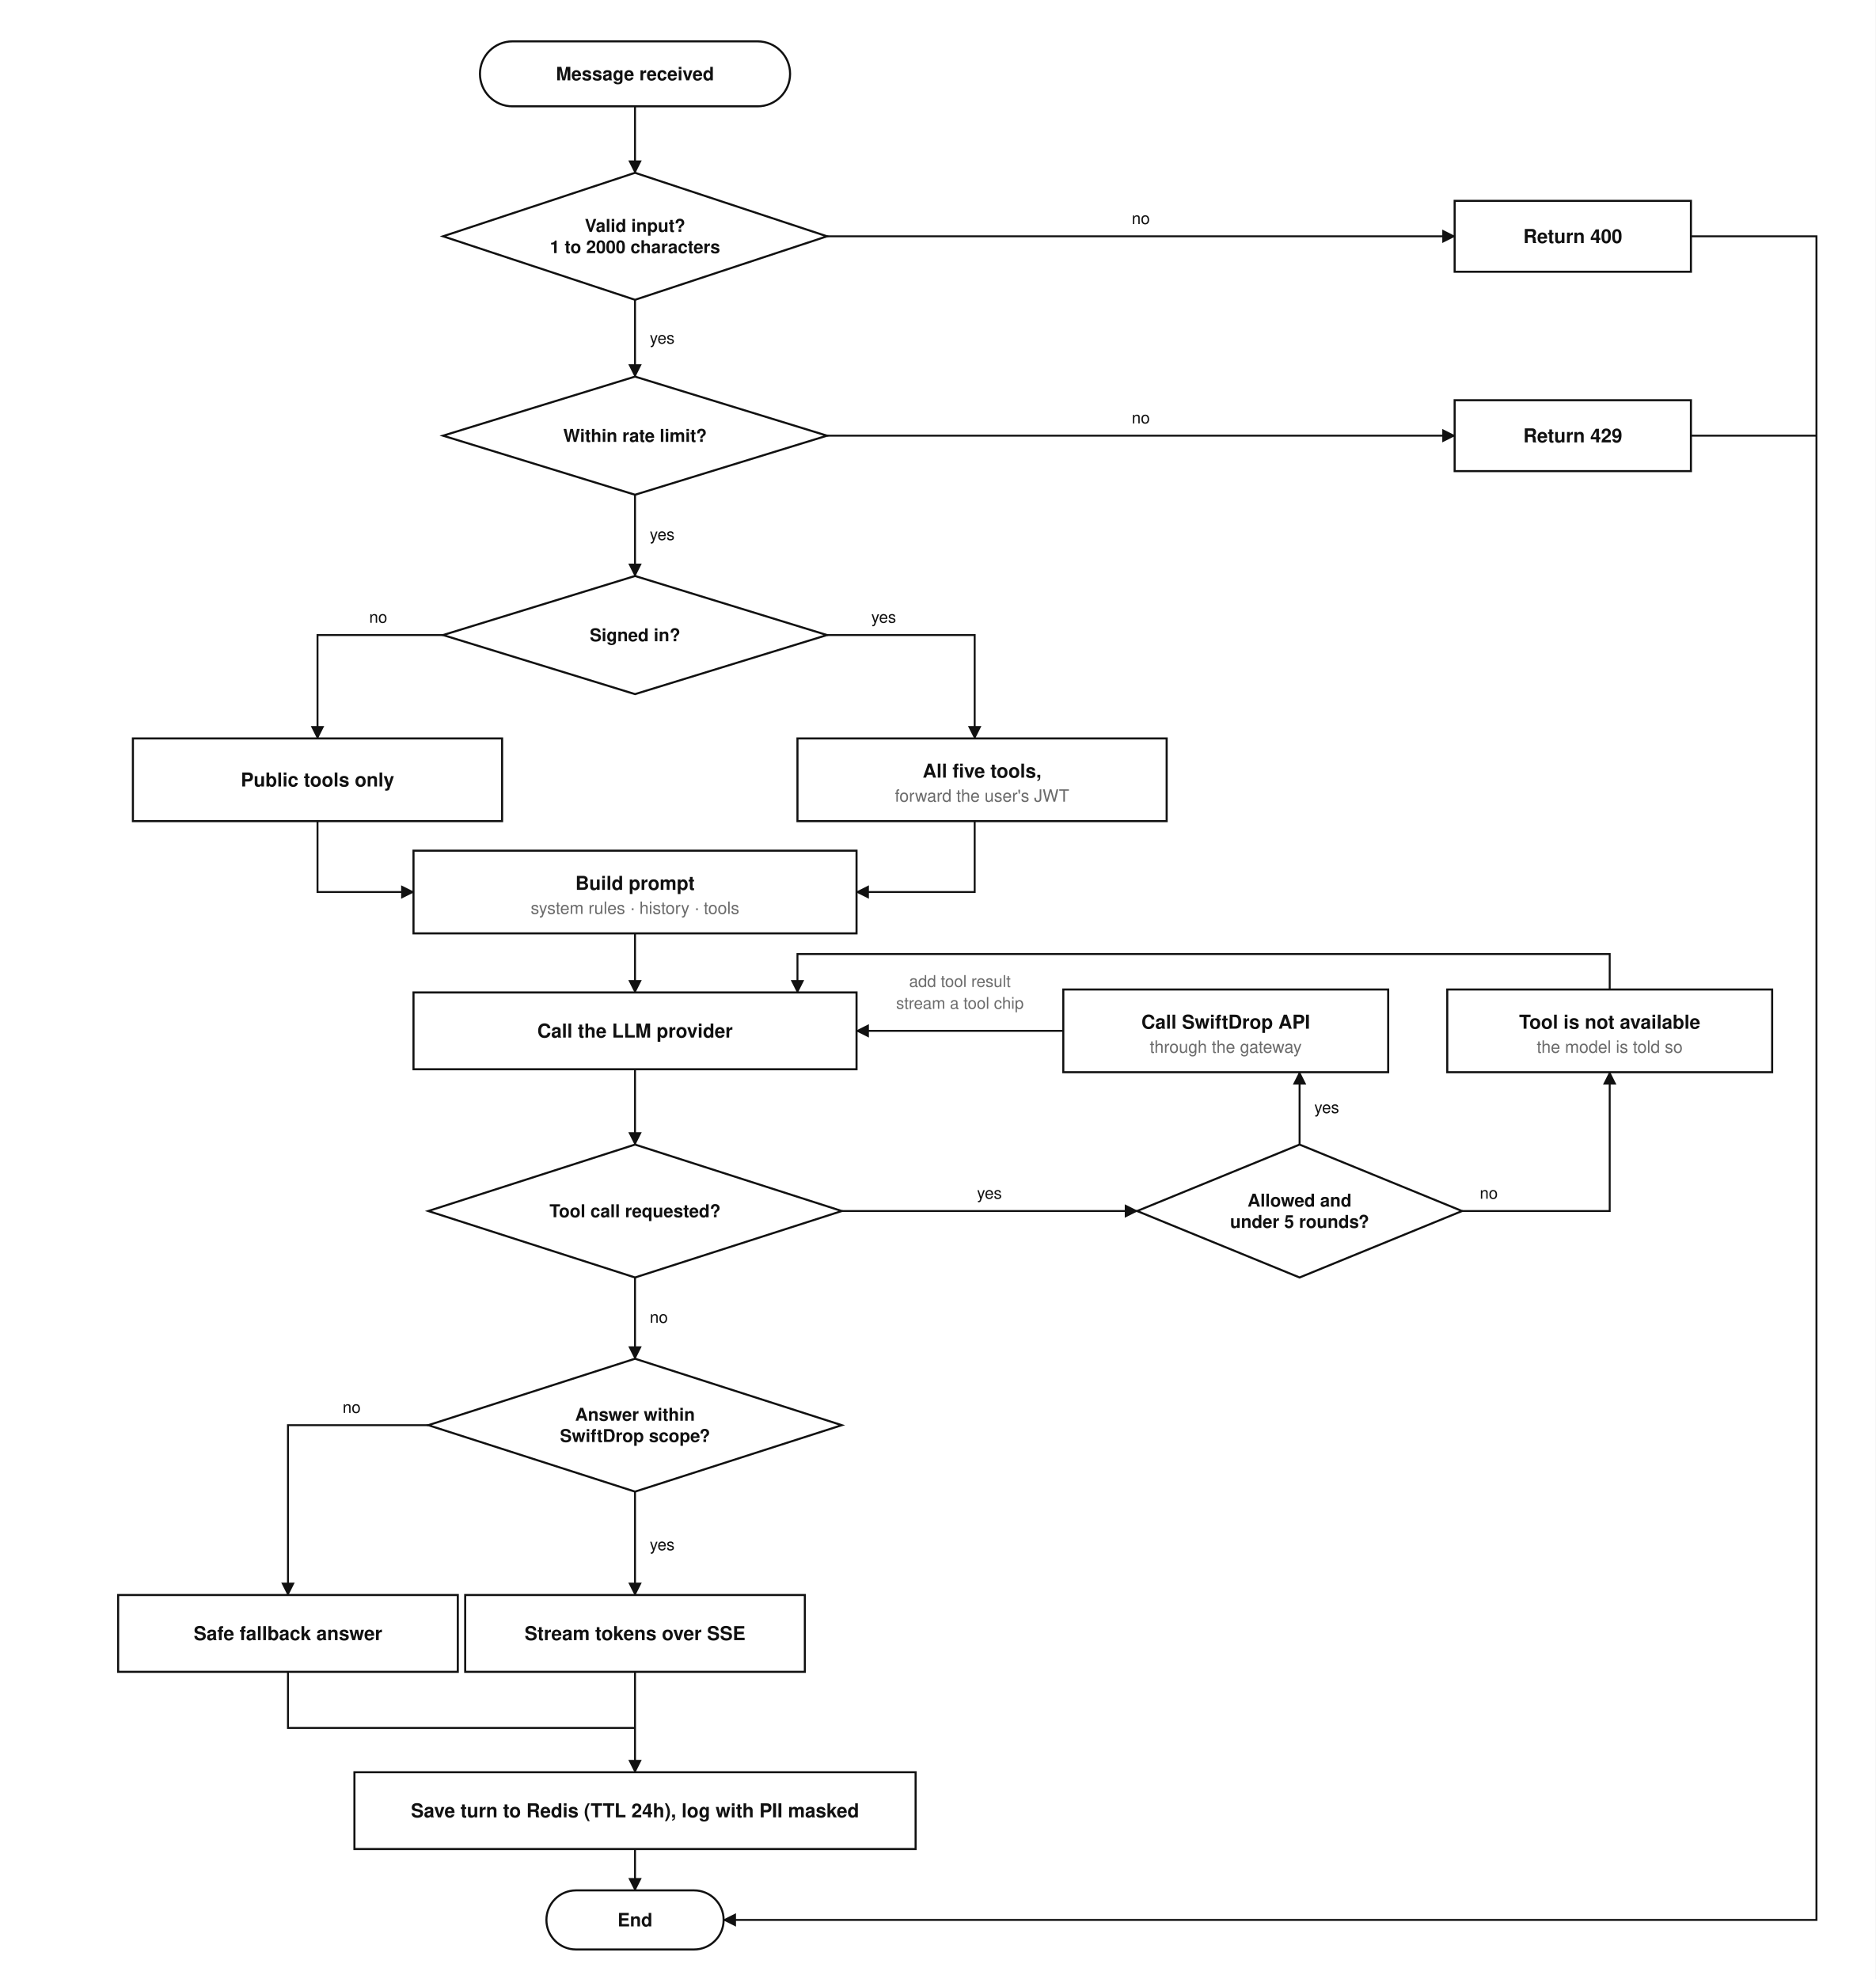
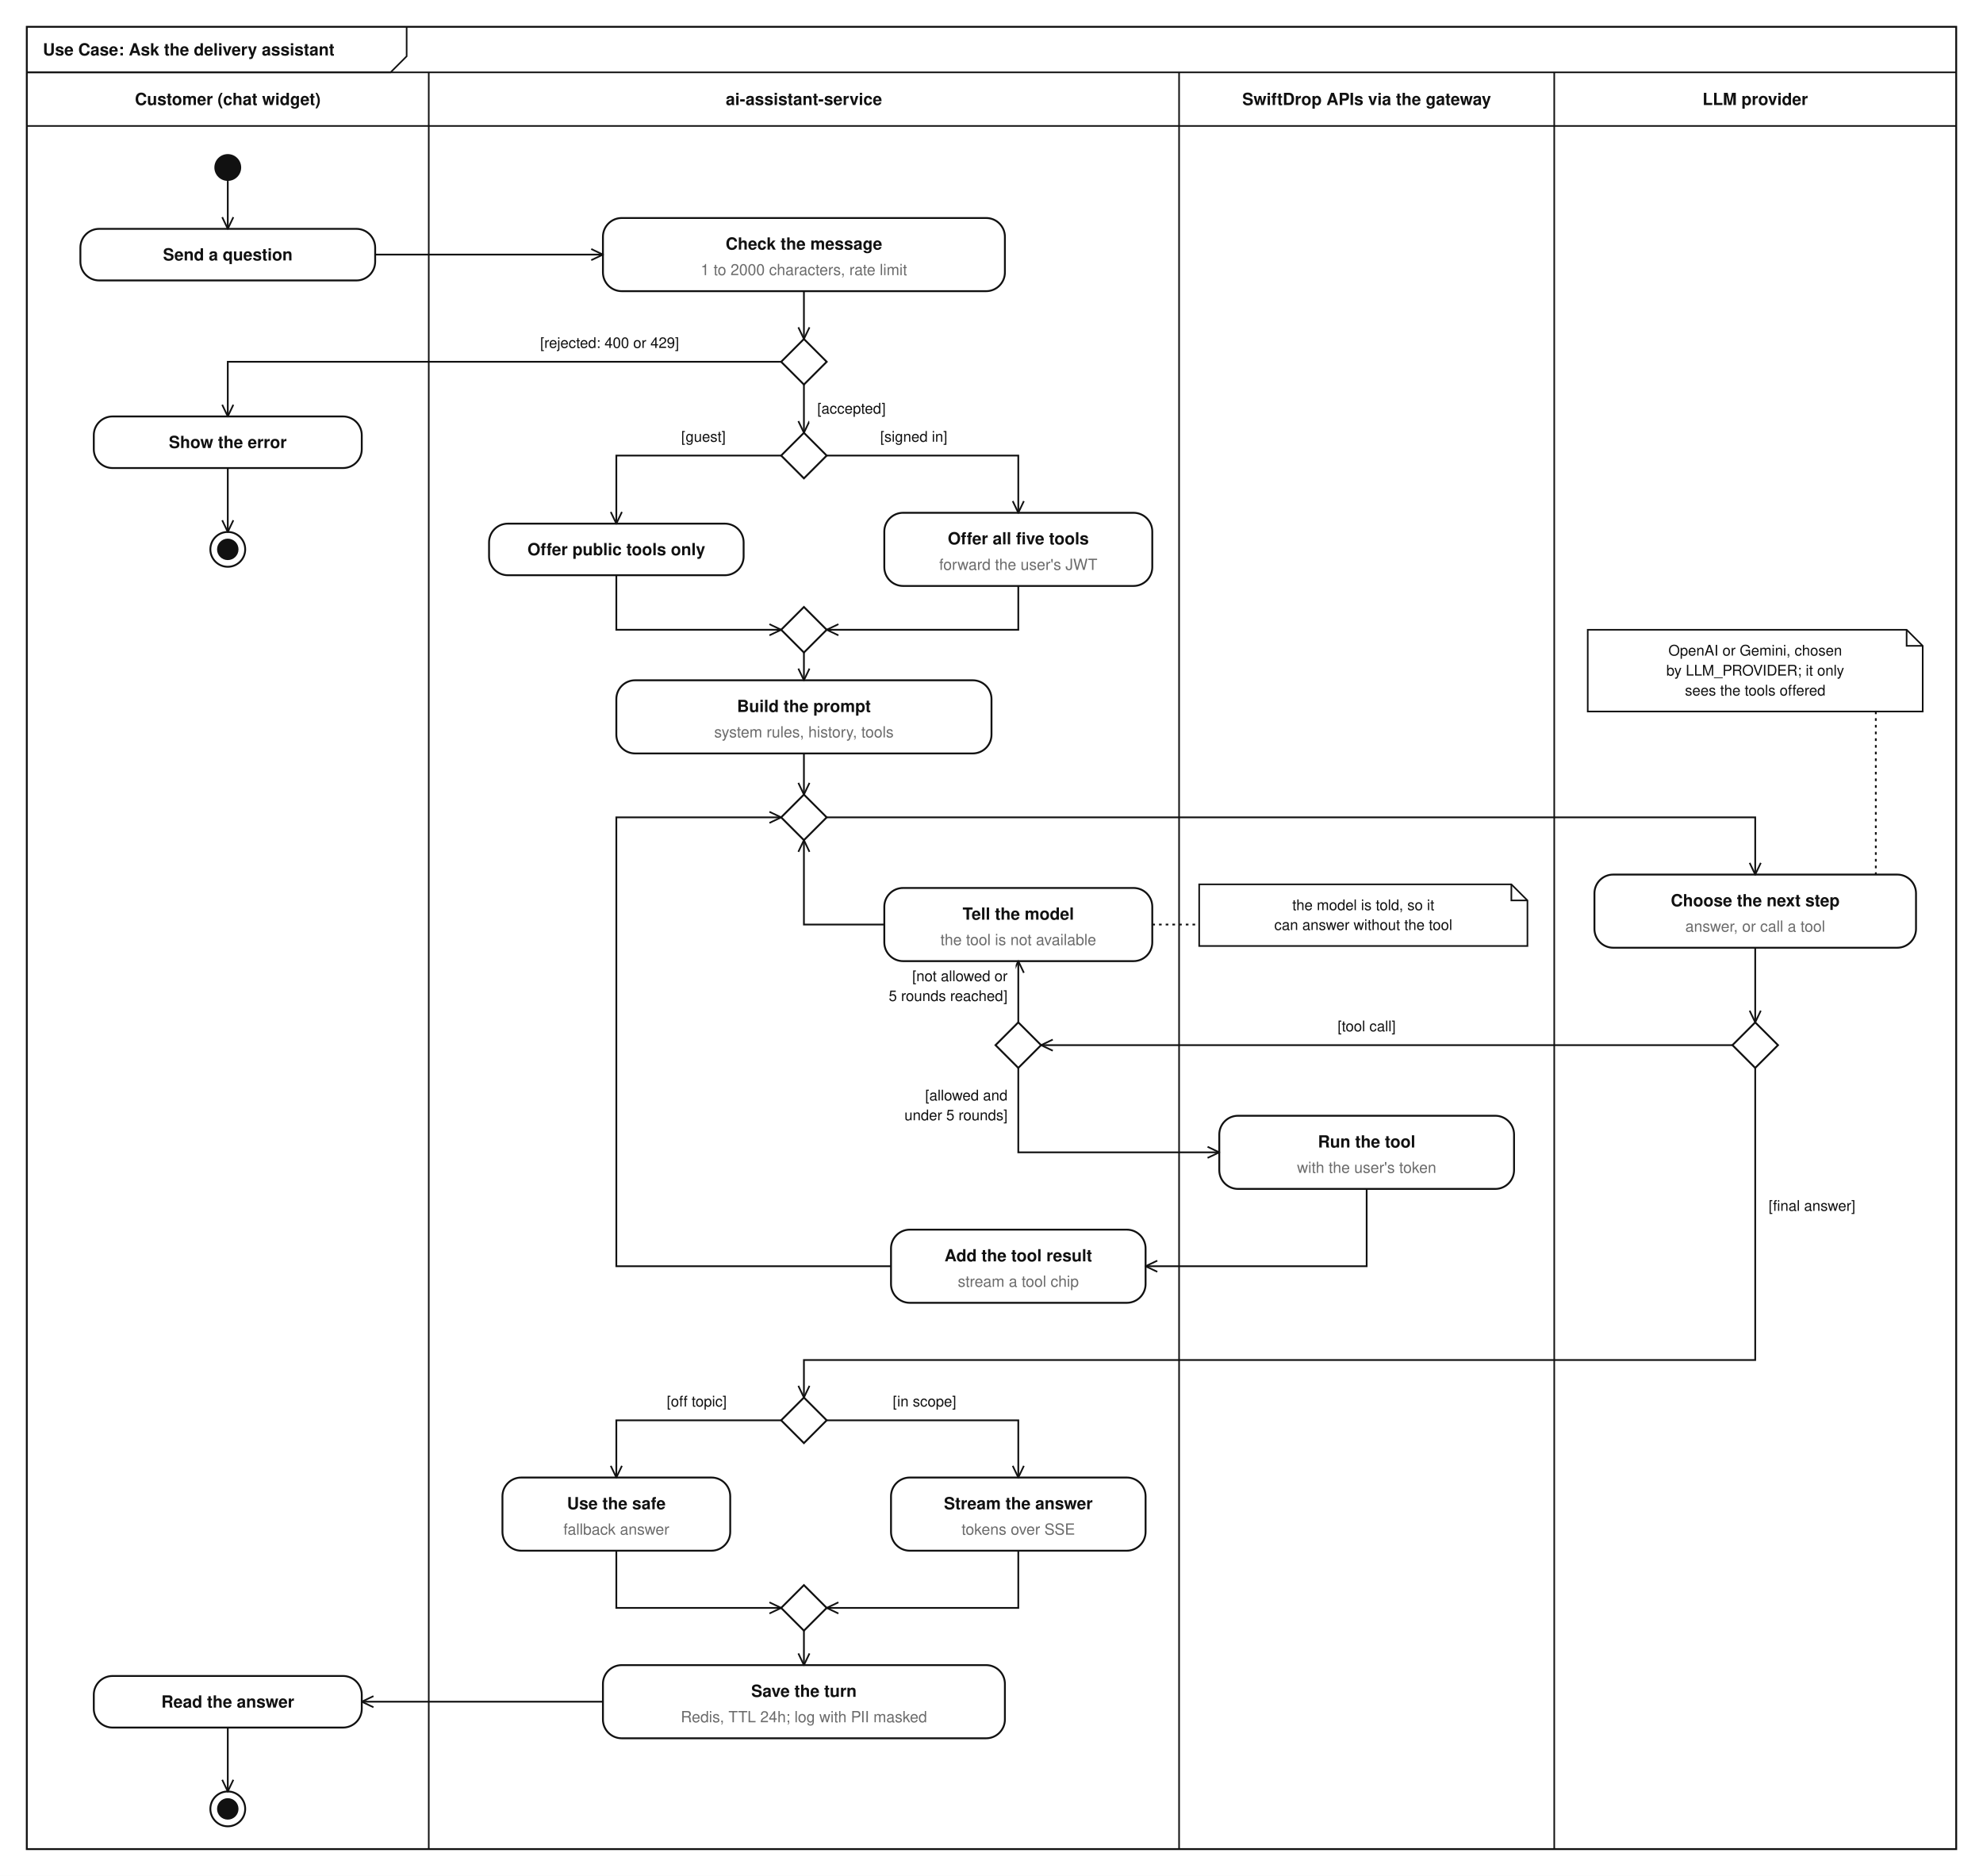
- <svg xmlns="http://www.w3.org/2000/svg" viewBox="0 0 1270 1340" width="1270" height="1340" role="img" aria-label="Activity: how the assistant answers one message">
+ <svg xmlns="http://www.w3.org/2000/svg" viewBox="0 0 1480 1400" width="1480" height="1400" role="img" aria-label="Activity: how the assistant answers one message">
  <defs>
    <marker id="a" viewBox="0 0 10 10" refX="9.2" refY="5" markerWidth="7" markerHeight="7" orient="auto-start-reverse">
      <path d="M0 0 L10 5 L0 10 z" fill="#111111" />
    </marker>
    <marker id="o" viewBox="0 0 10 10" refX="9.2" refY="5" markerWidth="8" markerHeight="8" orient="auto-start-reverse">
      <path d="M0.5 0.5 L9.5 5 L0.5 9.5 z" fill="#ffffff" stroke="#111111" stroke-width="1.2" />
    </marker>
    <marker id="v" viewBox="0 0 10 10" refX="9.4" refY="5" markerWidth="8" markerHeight="8" orient="auto-start-reverse">
      <path d="M1 1 L9.4 5 L1 9" fill="none" stroke="#111111" stroke-width="1.2" />
    </marker>
    <marker id="one" viewBox="0 0 16 16" refX="16" refY="8" markerWidth="16" markerHeight="16" markerUnits="userSpaceOnUse" orient="auto-start-reverse">
      <path d="M8 2 V14 M12 2 V14" fill="none" stroke="#111111" stroke-width="1.3" />
    </marker>
    <marker id="many" viewBox="0 0 16 16" refX="16" refY="8" markerWidth="16" markerHeight="16" markerUnits="userSpaceOnUse" orient="auto-start-reverse">
      <path d="M8 8 L16 1 M8 8 L16 8 M8 8 L16 15" fill="none" stroke="#111111" stroke-width="1.3" />
      <circle cx="4" cy="8" r="3" fill="#ffffff" stroke="#111111" stroke-width="1.3" />
    </marker>
+     <marker id="zeroone" viewBox="0 0 16 16" refX="16" refY="8" markerWidth="16" markerHeight="16" markerUnits="userSpaceOnUse" orient="auto-start-reverse">
+       <path d="M12 2 V14" fill="none" stroke="#111111" stroke-width="1.3" />
+       <circle cx="5" cy="8" r="3" fill="#ffffff" stroke="#111111" stroke-width="1.3" />
+     </marker>
+     <marker id="od" viewBox="0 0 22 12" refX="21.5" refY="6" markerWidth="22" markerHeight="12" markerUnits="userSpaceOnUse" orient="auto-start-reverse">
+       <path d="M0.5 6 L11 0.7 L21.5 6 L11 11.3 z" fill="#ffffff" stroke="#111111" stroke-width="1.2" />
+     </marker>
+     <marker id="fd" viewBox="0 0 22 12" refX="21.5" refY="6" markerWidth="22" markerHeight="12" markerUnits="userSpaceOnUse" orient="auto-start-reverse">
+       <path d="M0.5 6 L11 0.7 L21.5 6 L11 11.3 z" fill="#111111" stroke="#111111" stroke-width="1.2" />
+     </marker>
  </defs>
-   <rect width="1270" height="1340" fill="#ffffff" />
-   <rect x="325.0" y="28.0" width="210" height="44" rx="22.0" fill="#ffffff" stroke="#111111" stroke-width="1.4" />
-   <text x="430.0" y="50.0" font-size="12.5" font-weight="600" fill="#111111" text-anchor="middle" dominant-baseline="middle" font-family="Segoe UI, Helvetica Neue, Helvetica, Arial, sans-serif">Message received</text>
-   <path d="M430.0 72.0 L430.0 117.0" fill="none" stroke="#111111" stroke-width="1.3" marker-end="url(#a)" />
-   <polygon points="430,117.0 560.0,160 430,203.0 300.0,160" fill="#ffffff" stroke="#111111" stroke-width="1.4" />
-   <text x="430.0" y="152.8" font-size="12" font-weight="600" fill="#111111" text-anchor="middle" dominant-baseline="middle" font-family="Segoe UI, Helvetica Neue, Helvetica, Arial, sans-serif">Valid input?</text>
-   <text x="430.0" y="167.2" font-size="12" font-weight="600" fill="#111111" text-anchor="middle" dominant-baseline="middle" font-family="Segoe UI, Helvetica Neue, Helvetica, Arial, sans-serif">1 to 2000 characters</text>
-   <path d="M560.0 160.0 L985.0 160.0" fill="none" stroke="#111111" stroke-width="1.3" marker-end="url(#a)" />
-   <rect x="760.8" y="137.6" width="23.4" height="20.9" fill="#ffffff" />
-   <text x="772.5" y="148.0" font-size="11" font-weight="400" fill="#111111" text-anchor="middle" dominant-baseline="middle" font-family="Segoe UI, Helvetica Neue, Helvetica, Arial, sans-serif">no</text>
-   <rect x="985" y="136" width="160" height="48" fill="#ffffff" stroke="#111111" stroke-width="1.4" />
-   <text x="1065.0" y="160.0" font-size="13" font-weight="700" fill="#111111" text-anchor="middle" dominant-baseline="middle" font-family="Segoe UI, Helvetica Neue, Helvetica, Arial, sans-serif">Return 400</text>
-   <path d="M430.0 203.0 L430.0 255.0" fill="none" stroke="#111111" stroke-width="1.3" marker-end="url(#a)" />
-   <rect x="434.0" y="218.6" width="29.2" height="20.9" fill="#ffffff" />
-   <text x="440.0" y="229.0" font-size="11" font-weight="400" fill="#111111" text-anchor="start" dominant-baseline="middle" font-family="Segoe UI, Helvetica Neue, Helvetica, Arial, sans-serif">yes</text>
-   <polygon points="430,255.0 560.0,295 430,335.0 300.0,295" fill="#ffffff" stroke="#111111" stroke-width="1.4" />
-   <text x="430.0" y="295.0" font-size="12" font-weight="600" fill="#111111" text-anchor="middle" dominant-baseline="middle" font-family="Segoe UI, Helvetica Neue, Helvetica, Arial, sans-serif">Within rate limit?</text>
-   <path d="M560.0 295.0 L985.0 295.0" fill="none" stroke="#111111" stroke-width="1.3" marker-end="url(#a)" />
-   <rect x="760.8" y="272.6" width="23.4" height="20.9" fill="#ffffff" />
-   <text x="772.5" y="283.0" font-size="11" font-weight="400" fill="#111111" text-anchor="middle" dominant-baseline="middle" font-family="Segoe UI, Helvetica Neue, Helvetica, Arial, sans-serif">no</text>
-   <rect x="985" y="271" width="160" height="48" fill="#ffffff" stroke="#111111" stroke-width="1.4" />
-   <text x="1065.0" y="295.0" font-size="13" font-weight="700" fill="#111111" text-anchor="middle" dominant-baseline="middle" font-family="Segoe UI, Helvetica Neue, Helvetica, Arial, sans-serif">Return 429</text>
-   <path d="M430.0 335.0 L430.0 390.0" fill="none" stroke="#111111" stroke-width="1.3" marker-end="url(#a)" />
-   <rect x="434.0" y="351.6" width="29.2" height="20.9" fill="#ffffff" />
-   <text x="440.0" y="362.0" font-size="11" font-weight="400" fill="#111111" text-anchor="start" dominant-baseline="middle" font-family="Segoe UI, Helvetica Neue, Helvetica, Arial, sans-serif">yes</text>
-   <polygon points="430,390.0 560.0,430 430,470.0 300.0,430" fill="#ffffff" stroke="#111111" stroke-width="1.4" />
-   <text x="430.0" y="430.0" font-size="12" font-weight="600" fill="#111111" text-anchor="middle" dominant-baseline="middle" font-family="Segoe UI, Helvetica Neue, Helvetica, Arial, sans-serif">Signed in?</text>
-   <path d="M300.0 430.0 L215.0 430.0 L215.0 500.0" fill="none" stroke="#111111" stroke-width="1.3" marker-end="url(#a)" />
-   <rect x="244.0" y="407.6" width="23.4" height="20.9" fill="#ffffff" />
-   <text x="250.0" y="418.0" font-size="11" font-weight="400" fill="#111111" text-anchor="start" dominant-baseline="middle" font-family="Segoe UI, Helvetica Neue, Helvetica, Arial, sans-serif">no</text>
-   <rect x="90" y="500" width="250" height="56" fill="#ffffff" stroke="#111111" stroke-width="1.4" />
-   <text x="215.0" y="528.0" font-size="13" font-weight="700" fill="#111111" text-anchor="middle" dominant-baseline="middle" font-family="Segoe UI, Helvetica Neue, Helvetica, Arial, sans-serif">Public tools only</text>
-   <path d="M560.0 430.0 L660.0 430.0 L660.0 500.0" fill="none" stroke="#111111" stroke-width="1.3" marker-end="url(#a)" />
-   <rect x="584.0" y="407.6" width="29.2" height="20.9" fill="#ffffff" />
-   <text x="590.0" y="418.0" font-size="11" font-weight="400" fill="#111111" text-anchor="start" dominant-baseline="middle" font-family="Segoe UI, Helvetica Neue, Helvetica, Arial, sans-serif">yes</text>
-   <rect x="540" y="500" width="250" height="56" fill="#ffffff" stroke="#111111" stroke-width="1.4" />
-   <text x="665.0" y="522.0" font-size="13" font-weight="700" fill="#111111" text-anchor="middle" dominant-baseline="middle" font-family="Segoe UI, Helvetica Neue, Helvetica, Arial, sans-serif">All five tools,</text>
-   <text x="665.0" y="539.0" font-size="11.5" font-weight="400" fill="#6b6b6b" text-anchor="middle" dominant-baseline="middle" font-family="Segoe UI, Helvetica Neue, Helvetica, Arial, sans-serif">forward the user's JWT</text>
-   <path d="M215.0 556.0 L215.0 604.0 L280.0 604.0" fill="none" stroke="#111111" stroke-width="1.3" marker-end="url(#a)" />
-   <path d="M660.0 556.0 L660.0 604.0 L580.0 604.0" fill="none" stroke="#111111" stroke-width="1.3" marker-end="url(#a)" />
-   <rect x="280" y="576" width="300" height="56" fill="#ffffff" stroke="#111111" stroke-width="1.4" />
-   <text x="430.0" y="598.0" font-size="13" font-weight="700" fill="#111111" text-anchor="middle" dominant-baseline="middle" font-family="Segoe UI, Helvetica Neue, Helvetica, Arial, sans-serif">Build prompt</text>
-   <text x="430.0" y="615.0" font-size="11.5" font-weight="400" fill="#6b6b6b" text-anchor="middle" dominant-baseline="middle" font-family="Segoe UI, Helvetica Neue, Helvetica, Arial, sans-serif">system rules · history · tools</text>
-   <path d="M430.0 632.0 L430.0 672.0" fill="none" stroke="#111111" stroke-width="1.3" marker-end="url(#a)" />
-   <rect x="280" y="672" width="300" height="52" fill="#ffffff" stroke="#111111" stroke-width="1.4" />
-   <text x="430.0" y="698.0" font-size="13" font-weight="700" fill="#111111" text-anchor="middle" dominant-baseline="middle" font-family="Segoe UI, Helvetica Neue, Helvetica, Arial, sans-serif">Call the LLM provider</text>
-   <path d="M430.0 724.0 L430.0 775.0" fill="none" stroke="#111111" stroke-width="1.3" marker-end="url(#a)" />
-   <polygon points="430,775.0 570.0,820 430,865.0 290.0,820" fill="#ffffff" stroke="#111111" stroke-width="1.4" />
-   <text x="430.0" y="820.0" font-size="12" font-weight="600" fill="#111111" text-anchor="middle" dominant-baseline="middle" font-family="Segoe UI, Helvetica Neue, Helvetica, Arial, sans-serif">Tool call requested?</text>
-   <path d="M570.0 820.0 L770.0 820.0" fill="none" stroke="#111111" stroke-width="1.3" marker-end="url(#a)" />
-   <rect x="655.4" y="797.6" width="29.2" height="20.9" fill="#ffffff" />
-   <text x="670.0" y="808.0" font-size="11" font-weight="400" fill="#111111" text-anchor="middle" dominant-baseline="middle" font-family="Segoe UI, Helvetica Neue, Helvetica, Arial, sans-serif">yes</text>
-   <polygon points="880,775.0 990.0,820 880,865.0 770.0,820" fill="#ffffff" stroke="#111111" stroke-width="1.4" />
-   <text x="880.0" y="812.8" font-size="12" font-weight="600" fill="#111111" text-anchor="middle" dominant-baseline="middle" font-family="Segoe UI, Helvetica Neue, Helvetica, Arial, sans-serif">Allowed and</text>
-   <text x="880.0" y="827.2" font-size="12" font-weight="600" fill="#111111" text-anchor="middle" dominant-baseline="middle" font-family="Segoe UI, Helvetica Neue, Helvetica, Arial, sans-serif">under 5 rounds?</text>
-   <path d="M880.0 775.0 L880.0 726.0" fill="none" stroke="#111111" stroke-width="1.3" marker-end="url(#a)" />
-   <rect x="884.0" y="739.6" width="29.2" height="20.9" fill="#ffffff" />
-   <text x="890.0" y="750.0" font-size="11" font-weight="400" fill="#111111" text-anchor="start" dominant-baseline="middle" font-family="Segoe UI, Helvetica Neue, Helvetica, Arial, sans-serif">yes</text>
-   <rect x="720" y="670" width="220" height="56" fill="#ffffff" stroke="#111111" stroke-width="1.4" />
-   <text x="830.0" y="692.0" font-size="13" font-weight="700" fill="#111111" text-anchor="middle" dominant-baseline="middle" font-family="Segoe UI, Helvetica Neue, Helvetica, Arial, sans-serif">Call SwiftDrop API</text>
-   <text x="830.0" y="709.0" font-size="11.5" font-weight="400" fill="#6b6b6b" text-anchor="middle" dominant-baseline="middle" font-family="Segoe UI, Helvetica Neue, Helvetica, Arial, sans-serif">through the gateway</text>
-   <path d="M720.0 698.0 L580.0 698.0" fill="none" stroke="#111111" stroke-width="1.3" marker-end="url(#a)" />
-   <rect x="592.5" y="654.1" width="115.0" height="35.7" fill="#ffffff" />
-   <text x="650.0" y="664.6" font-size="11" font-weight="400" fill="#6b6b6b" text-anchor="middle" dominant-baseline="middle" font-family="Segoe UI, Helvetica Neue, Helvetica, Arial, sans-serif">add tool result</text>
-   <text x="650.0" y="679.4" font-size="11" font-weight="400" fill="#6b6b6b" text-anchor="middle" dominant-baseline="middle" font-family="Segoe UI, Helvetica Neue, Helvetica, Arial, sans-serif">stream a tool chip</text>
-   <path d="M990.0 820.0 L1090.0 820.0 L1090.0 726.0" fill="none" stroke="#111111" stroke-width="1.3" marker-end="url(#a)" />
-   <rect x="996.0" y="797.6" width="23.4" height="20.9" fill="#ffffff" />
-   <text x="1002.0" y="808.0" font-size="11" font-weight="400" fill="#111111" text-anchor="start" dominant-baseline="middle" font-family="Segoe UI, Helvetica Neue, Helvetica, Arial, sans-serif">no</text>
-   <rect x="980" y="670" width="220" height="56" fill="#ffffff" stroke="#111111" stroke-width="1.4" />
-   <text x="1090.0" y="692.0" font-size="13" font-weight="700" fill="#111111" text-anchor="middle" dominant-baseline="middle" font-family="Segoe UI, Helvetica Neue, Helvetica, Arial, sans-serif">Tool is not available</text>
-   <text x="1090.0" y="709.0" font-size="11.5" font-weight="400" fill="#6b6b6b" text-anchor="middle" dominant-baseline="middle" font-family="Segoe UI, Helvetica Neue, Helvetica, Arial, sans-serif">the model is told so</text>
-   <path d="M1090.0 670.0 L1090.0 646.0 L540.0 646.0 L540.0 672.0" fill="none" stroke="#111111" stroke-width="1.3" marker-end="url(#a)" />
-   <path d="M430.0 865.0 L430.0 920.0" fill="none" stroke="#111111" stroke-width="1.3" marker-end="url(#a)" />
-   <rect x="434.0" y="881.6" width="23.4" height="20.9" fill="#ffffff" />
-   <text x="440.0" y="892.0" font-size="11" font-weight="400" fill="#111111" text-anchor="start" dominant-baseline="middle" font-family="Segoe UI, Helvetica Neue, Helvetica, Arial, sans-serif">no</text>
-   <polygon points="430,920.0 570.0,965 430,1010.0 290.0,965" fill="#ffffff" stroke="#111111" stroke-width="1.4" />
-   <text x="430.0" y="957.8" font-size="12" font-weight="600" fill="#111111" text-anchor="middle" dominant-baseline="middle" font-family="Segoe UI, Helvetica Neue, Helvetica, Arial, sans-serif">Answer within</text>
-   <text x="430.0" y="972.2" font-size="12" font-weight="600" fill="#111111" text-anchor="middle" dominant-baseline="middle" font-family="Segoe UI, Helvetica Neue, Helvetica, Arial, sans-serif">SwiftDrop scope?</text>
-   <path d="M290.0 965.0 L195.0 965.0 L195.0 1080.0" fill="none" stroke="#111111" stroke-width="1.3" marker-end="url(#a)" />
-   <rect x="226.0" y="942.6" width="23.4" height="20.9" fill="#ffffff" />
-   <text x="232.0" y="953.0" font-size="11" font-weight="400" fill="#111111" text-anchor="start" dominant-baseline="middle" font-family="Segoe UI, Helvetica Neue, Helvetica, Arial, sans-serif">no</text>
-   <rect x="80" y="1080" width="230" height="52" fill="#ffffff" stroke="#111111" stroke-width="1.4" />
-   <text x="195.0" y="1106.0" font-size="13" font-weight="700" fill="#111111" text-anchor="middle" dominant-baseline="middle" font-family="Segoe UI, Helvetica Neue, Helvetica, Arial, sans-serif">Safe fallback answer</text>
-   <path d="M430.0 1010.0 L430.0 1080.0" fill="none" stroke="#111111" stroke-width="1.3" marker-end="url(#a)" />
-   <rect x="434.0" y="1035.6" width="29.2" height="20.9" fill="#ffffff" />
-   <text x="440.0" y="1046.0" font-size="11" font-weight="400" fill="#111111" text-anchor="start" dominant-baseline="middle" font-family="Segoe UI, Helvetica Neue, Helvetica, Arial, sans-serif">yes</text>
-   <rect x="315" y="1080" width="230" height="52" fill="#ffffff" stroke="#111111" stroke-width="1.4" />
-   <text x="430.0" y="1106.0" font-size="13" font-weight="700" fill="#111111" text-anchor="middle" dominant-baseline="middle" font-family="Segoe UI, Helvetica Neue, Helvetica, Arial, sans-serif">Stream tokens over SSE</text>
-   <path d="M195.0 1132.0 L195.0 1170.0 L430.0 1170.0" fill="none" stroke="#111111" stroke-width="1.3" />
-   <path d="M430.0 1132.0 L430.0 1200.0" fill="none" stroke="#111111" stroke-width="1.3" marker-end="url(#a)" />
-   <rect x="240" y="1200" width="380" height="52" fill="#ffffff" stroke="#111111" stroke-width="1.4" />
-   <text x="430.0" y="1226.0" font-size="13" font-weight="700" fill="#111111" text-anchor="middle" dominant-baseline="middle" font-family="Segoe UI, Helvetica Neue, Helvetica, Arial, sans-serif">Save turn to Redis (TTL 24h), log with PII masked</text>
-   <path d="M430.0 1252.0 L430.0 1280.0" fill="none" stroke="#111111" stroke-width="1.3" marker-end="url(#a)" />
-   <rect x="370.0" y="1280.0" width="120" height="40" rx="20.0" fill="#ffffff" stroke="#111111" stroke-width="1.4" />
-   <text x="430.0" y="1300.0" font-size="12.5" font-weight="600" fill="#111111" text-anchor="middle" dominant-baseline="middle" font-family="Segoe UI, Helvetica Neue, Helvetica, Arial, sans-serif">End</text>
-   <path d="M1145.0 160.0 L1230.0 160.0 L1230.0 1300.0 L490.0 1300.0" fill="none" stroke="#111111" stroke-width="1.3" marker-end="url(#a)" />
-   <path d="M1145.0 295.0 L1230.0 295.0" fill="none" stroke="#111111" stroke-width="1.3" />
+   <rect width="1480" height="1400" fill="#ffffff" />
+   <rect x="20" y="20" width="1440" height="1360" fill="#ffffff" stroke="#111111" stroke-width="1.4" />
+   <path d="M20 54 H291.5 L303.5 42 V20" fill="none" stroke="#111111" stroke-width="1.2" />
+   <text x="32.0" y="37.0" font-size="12.5" font-weight="700" fill="#111111" text-anchor="start" dominant-baseline="middle" font-family="Segoe UI, Helvetica Neue, Helvetica, Arial, sans-serif">Use Case: Ask the delivery assistant</text>
+   <line x1="20" y1="54" x2="1460" y2="54" stroke="#111111" stroke-width="1.2" />
+   <line x1="20" y1="94" x2="1460" y2="94" stroke="#111111" stroke-width="1.2" />
+   <text x="170.0" y="74.0" font-size="12.5" font-weight="700" fill="#111111" text-anchor="middle" dominant-baseline="middle" font-family="Segoe UI, Helvetica Neue, Helvetica, Arial, sans-serif">Customer (chat widget)</text>
+   <text x="600.0" y="74.0" font-size="12.5" font-weight="700" fill="#111111" text-anchor="middle" dominant-baseline="middle" font-family="Segoe UI, Helvetica Neue, Helvetica, Arial, sans-serif">ai-assistant-service</text>
+   <line x1="320" y1="54" x2="320" y2="1380" stroke="#111111" stroke-width="1.2" />
+   <text x="1020.0" y="74.0" font-size="12.5" font-weight="700" fill="#111111" text-anchor="middle" dominant-baseline="middle" font-family="Segoe UI, Helvetica Neue, Helvetica, Arial, sans-serif">SwiftDrop APIs via the gateway</text>
+   <line x1="880" y1="54" x2="880" y2="1380" stroke="#111111" stroke-width="1.2" />
+   <text x="1310.0" y="74.0" font-size="12.5" font-weight="700" fill="#111111" text-anchor="middle" dominant-baseline="middle" font-family="Segoe UI, Helvetica Neue, Helvetica, Arial, sans-serif">LLM provider</text>
+   <line x1="1160" y1="54" x2="1160" y2="1380" stroke="#111111" stroke-width="1.2" />
+   <circle cx="170.0" cy="125" r="10" fill="#111111" />
+   <rect x="60.0" y="170.8" width="220.0" height="38.5" rx="14" fill="#ffffff" stroke="#111111" stroke-width="1.4" />
+   <text x="170.0" y="190.0" font-size="12.5" font-weight="600" fill="#111111" text-anchor="middle" dominant-baseline="middle" font-family="Segoe UI, Helvetica Neue, Helvetica, Arial, sans-serif">Send a question</text>
+   <path d="M170.0 135.0 L170.0 170.8" fill="none" stroke="#111111" stroke-width="1.3" marker-end="url(#v)" />
+   <rect x="450.0" y="162.7" width="300.0" height="54.6" rx="14" fill="#ffffff" stroke="#111111" stroke-width="1.4" />
+   <text x="600.0" y="181.9" font-size="12.5" font-weight="600" fill="#111111" text-anchor="middle" dominant-baseline="middle" font-family="Segoe UI, Helvetica Neue, Helvetica, Arial, sans-serif">Check the message</text>
+   <text x="600.0" y="201.5" font-size="11.5" font-weight="400" fill="#6b6b6b" text-anchor="middle" dominant-baseline="middle" font-family="Segoe UI, Helvetica Neue, Helvetica, Arial, sans-serif">1 to 2000 characters, rate limit</text>
+   <path d="M280.0 190.0 L450.0 190.0" fill="none" stroke="#111111" stroke-width="1.3" marker-end="url(#v)" />
+   <polygon points="600,253.0 617.0,270 600,287.0 583.0,270" fill="#ffffff" stroke="#111111" stroke-width="1.4" />
+   <path d="M600.0 217.3 L600.0 253.0" fill="none" stroke="#111111" stroke-width="1.3" marker-end="url(#v)" />
+   <rect x="70.0" y="310.8" width="200.0" height="38.5" rx="14" fill="#ffffff" stroke="#111111" stroke-width="1.4" />
+   <text x="170.0" y="330.0" font-size="12.5" font-weight="600" fill="#111111" text-anchor="middle" dominant-baseline="middle" font-family="Segoe UI, Helvetica Neue, Helvetica, Arial, sans-serif">Show the error</text>
+   <path d="M583.0 270.0 L170.0 270.0 L170.0 310.8" fill="none" stroke="#111111" stroke-width="1.3" marker-end="url(#v)" />
+   <rect x="386.1" y="245.6" width="137.8" height="20.9" fill="#ffffff" />
+   <text x="455.0" y="256.0" font-size="11" font-weight="400" fill="#111111" text-anchor="middle" dominant-baseline="middle" font-family="Segoe UI, Helvetica Neue, Helvetica, Arial, sans-serif">[rejected: 400 or 429]</text>
+   <circle cx="170.0" cy="410" r="13" fill="#ffffff" stroke="#111111" stroke-width="1.4" />
+   <circle cx="170.0" cy="410" r="8" fill="#111111" />
+   <path d="M170.0 349.2 L170.0 397.0" fill="none" stroke="#111111" stroke-width="1.3" marker-end="url(#v)" />
+   <polygon points="600,323.0 617.0,340 600,357.0 583.0,340" fill="#ffffff" stroke="#111111" stroke-width="1.4" />
+   <path d="M600.0 287.0 L600.0 323.0" fill="none" stroke="#111111" stroke-width="1.3" marker-end="url(#v)" />
+   <rect x="604.0" y="294.6" width="69.2" height="20.9" fill="#ffffff" />
+   <text x="610.0" y="305.0" font-size="11" font-weight="400" fill="#111111" text-anchor="start" dominant-baseline="middle" font-family="Segoe UI, Helvetica Neue, Helvetica, Arial, sans-serif">[accepted]</text>
+   <rect x="365.0" y="390.8" width="190.0" height="38.5" rx="14" fill="#ffffff" stroke="#111111" stroke-width="1.4" />
+   <text x="460.0" y="410.0" font-size="12.5" font-weight="600" fill="#111111" text-anchor="middle" dominant-baseline="middle" font-family="Segoe UI, Helvetica Neue, Helvetica, Arial, sans-serif">Offer public tools only</text>
+   <path d="M583.0 340.0 L460.0 340.0 L460.0 390.8" fill="none" stroke="#111111" stroke-width="1.3" marker-end="url(#v)" />
+   <rect x="499.0" y="315.6" width="52.0" height="20.9" fill="#ffffff" />
+   <text x="525.0" y="326.0" font-size="11" font-weight="400" fill="#111111" text-anchor="middle" dominant-baseline="middle" font-family="Segoe UI, Helvetica Neue, Helvetica, Arial, sans-serif">[guest]</text>
+   <rect x="660.0" y="382.7" width="200.0" height="54.6" rx="14" fill="#ffffff" stroke="#111111" stroke-width="1.4" />
+   <text x="760.0" y="401.9" font-size="12.5" font-weight="600" fill="#111111" text-anchor="middle" dominant-baseline="middle" font-family="Segoe UI, Helvetica Neue, Helvetica, Arial, sans-serif">Offer all five tools</text>
+   <text x="760.0" y="421.5" font-size="11.5" font-weight="400" fill="#6b6b6b" text-anchor="middle" dominant-baseline="middle" font-family="Segoe UI, Helvetica Neue, Helvetica, Arial, sans-serif">forward the user's JWT</text>
+   <path d="M617.0 340.0 L760.0 340.0 L760.0 382.7" fill="none" stroke="#111111" stroke-width="1.3" marker-end="url(#v)" />
+   <rect x="644.5" y="315.6" width="74.9" height="20.9" fill="#ffffff" />
+   <text x="682.0" y="326.0" font-size="11" font-weight="400" fill="#111111" text-anchor="middle" dominant-baseline="middle" font-family="Segoe UI, Helvetica Neue, Helvetica, Arial, sans-serif">[signed in]</text>
+   <polygon points="600,453.0 617.0,470 600,487.0 583.0,470" fill="#ffffff" stroke="#111111" stroke-width="1.4" />
+   <path d="M460.0 429.2 L460.0 470.0 L583.0 470.0" fill="none" stroke="#111111" stroke-width="1.3" marker-end="url(#v)" />
+   <path d="M760.0 437.3 L760.0 470.0 L617.0 470.0" fill="none" stroke="#111111" stroke-width="1.3" marker-end="url(#v)" />
+   <rect x="460.0" y="507.7" width="280.0" height="54.6" rx="14" fill="#ffffff" stroke="#111111" stroke-width="1.4" />
+   <text x="600.0" y="527.0" font-size="12.5" font-weight="600" fill="#111111" text-anchor="middle" dominant-baseline="middle" font-family="Segoe UI, Helvetica Neue, Helvetica, Arial, sans-serif">Build the prompt</text>
+   <text x="600.0" y="546.5" font-size="11.5" font-weight="400" fill="#6b6b6b" text-anchor="middle" dominant-baseline="middle" font-family="Segoe UI, Helvetica Neue, Helvetica, Arial, sans-serif">system rules, history, tools</text>
+   <path d="M600.0 487.0 L600.0 507.7" fill="none" stroke="#111111" stroke-width="1.3" marker-end="url(#v)" />
+   <polygon points="600,593.0 617.0,610 600,627.0 583.0,610" fill="#ffffff" stroke="#111111" stroke-width="1.4" />
+   <path d="M600.0 562.3 L600.0 593.0" fill="none" stroke="#111111" stroke-width="1.3" marker-end="url(#v)" />
+   <rect x="1190.0" y="652.7" width="240.0" height="54.6" rx="14" fill="#ffffff" stroke="#111111" stroke-width="1.4" />
+   <text x="1310.0" y="672.0" font-size="12.5" font-weight="600" fill="#111111" text-anchor="middle" dominant-baseline="middle" font-family="Segoe UI, Helvetica Neue, Helvetica, Arial, sans-serif">Choose the next step</text>
+   <text x="1310.0" y="691.5" font-size="11.5" font-weight="400" fill="#6b6b6b" text-anchor="middle" dominant-baseline="middle" font-family="Segoe UI, Helvetica Neue, Helvetica, Arial, sans-serif">answer, or call a tool</text>
+   <path d="M617.0 610.0 L1310.0 610.0 L1310.0 652.7" fill="none" stroke="#111111" stroke-width="1.3" marker-end="url(#v)" />
+   <polygon points="1310.0,763.0 1327.0,780 1310.0,797.0 1293.0,780" fill="#ffffff" stroke="#111111" stroke-width="1.4" />
+   <path d="M1310.0 707.3 L1310.0 763.0" fill="none" stroke="#111111" stroke-width="1.3" marker-end="url(#v)" />
+   <polygon points="760,763.0 777.0,780 760,797.0 743.0,780" fill="#ffffff" stroke="#111111" stroke-width="1.4" />
+   <path d="M1293.0 780.0 L777.0 780.0" fill="none" stroke="#111111" stroke-width="1.3" marker-end="url(#v)" />
+   <rect x="982.5" y="755.6" width="74.9" height="20.9" fill="#ffffff" />
+   <text x="1020.0" y="766.0" font-size="11" font-weight="400" fill="#111111" text-anchor="middle" dominant-baseline="middle" font-family="Segoe UI, Helvetica Neue, Helvetica, Arial, sans-serif">[tool call]</text>
+   <rect x="660.0" y="662.7" width="200.0" height="54.6" rx="14" fill="#ffffff" stroke="#111111" stroke-width="1.4" />
+   <text x="760.0" y="682.0" font-size="12.5" font-weight="600" fill="#111111" text-anchor="middle" dominant-baseline="middle" font-family="Segoe UI, Helvetica Neue, Helvetica, Arial, sans-serif">Tell the model</text>
+   <text x="760.0" y="701.5" font-size="11.5" font-weight="400" fill="#6b6b6b" text-anchor="middle" dominant-baseline="middle" font-family="Segoe UI, Helvetica Neue, Helvetica, Arial, sans-serif">the tool is not available</text>
+   <path d="M760.0 763.0 L760.0 717.3" fill="none" stroke="#111111" stroke-width="1.3" marker-end="url(#v)" />
+   <rect x="648.8" y="718.1" width="109.2" height="35.7" fill="#ffffff" />
+   <text x="752.0" y="728.6" font-size="11" font-weight="400" fill="#111111" text-anchor="end" dominant-baseline="middle" font-family="Segoe UI, Helvetica Neue, Helvetica, Arial, sans-serif">[not allowed or</text>
+   <text x="752.0" y="743.4" font-size="11" font-weight="400" fill="#111111" text-anchor="end" dominant-baseline="middle" font-family="Segoe UI, Helvetica Neue, Helvetica, Arial, sans-serif">5 rounds reached]</text>
+   <path d="M660.0 690.0 L600.0 690.0 L600.0 627.0" fill="none" stroke="#111111" stroke-width="1.3" marker-end="url(#v)" />
+   <rect x="910.0" y="832.7" width="220.0" height="54.6" rx="14" fill="#ffffff" stroke="#111111" stroke-width="1.4" />
+   <text x="1020.0" y="852.0" font-size="12.5" font-weight="600" fill="#111111" text-anchor="middle" dominant-baseline="middle" font-family="Segoe UI, Helvetica Neue, Helvetica, Arial, sans-serif">Run the tool</text>
+   <text x="1020.0" y="871.5" font-size="11.5" font-weight="400" fill="#6b6b6b" text-anchor="middle" dominant-baseline="middle" font-family="Segoe UI, Helvetica Neue, Helvetica, Arial, sans-serif">with the user's token</text>
+   <path d="M760.0 797.0 L760.0 860.0 L910.0 860.0" fill="none" stroke="#111111" stroke-width="1.3" marker-end="url(#v)" />
+   <rect x="660.2" y="807.1" width="97.8" height="35.7" fill="#ffffff" />
+   <text x="752.0" y="817.6" font-size="11" font-weight="400" fill="#111111" text-anchor="end" dominant-baseline="middle" font-family="Segoe UI, Helvetica Neue, Helvetica, Arial, sans-serif">[allowed and</text>
+   <text x="752.0" y="832.4" font-size="11" font-weight="400" fill="#111111" text-anchor="end" dominant-baseline="middle" font-family="Segoe UI, Helvetica Neue, Helvetica, Arial, sans-serif">under 5 rounds]</text>
+   <rect x="665.0" y="917.7" width="190.0" height="54.6" rx="14" fill="#ffffff" stroke="#111111" stroke-width="1.4" />
+   <text x="760.0" y="937.0" font-size="12.5" font-weight="600" fill="#111111" text-anchor="middle" dominant-baseline="middle" font-family="Segoe UI, Helvetica Neue, Helvetica, Arial, sans-serif">Add the tool result</text>
+   <text x="760.0" y="956.5" font-size="11.5" font-weight="400" fill="#6b6b6b" text-anchor="middle" dominant-baseline="middle" font-family="Segoe UI, Helvetica Neue, Helvetica, Arial, sans-serif">stream a tool chip</text>
+   <path d="M1020.0 887.3 L1020.0 945.0 L855.0 945.0" fill="none" stroke="#111111" stroke-width="1.3" marker-end="url(#v)" />
+   <path d="M665.0 945.0 L460.0 945.0 L460.0 610.0 L583.0 610.0" fill="none" stroke="#111111" stroke-width="1.3" marker-end="url(#v)" />
+   <polygon points="600,1043.0 617.0,1060 600,1077.0 583.0,1060" fill="#ffffff" stroke="#111111" stroke-width="1.4" />
+   <path d="M1310.0 797.0 L1310.0 1015.0 L600.0 1015.0 L600.0 1043.0" fill="none" stroke="#111111" stroke-width="1.3" marker-end="url(#v)" />
+   <rect x="1314.0" y="889.6" width="92.1" height="20.9" fill="#ffffff" />
+   <text x="1320.0" y="900.0" font-size="11" font-weight="400" fill="#111111" text-anchor="start" dominant-baseline="middle" font-family="Segoe UI, Helvetica Neue, Helvetica, Arial, sans-serif">[final answer]</text>
+   <rect x="665.0" y="1102.7" width="190.0" height="54.6" rx="14" fill="#ffffff" stroke="#111111" stroke-width="1.4" />
+   <text x="760.0" y="1122.0" font-size="12.5" font-weight="600" fill="#111111" text-anchor="middle" dominant-baseline="middle" font-family="Segoe UI, Helvetica Neue, Helvetica, Arial, sans-serif">Stream the answer</text>
+   <text x="760.0" y="1141.5" font-size="11.5" font-weight="400" fill="#6b6b6b" text-anchor="middle" dominant-baseline="middle" font-family="Segoe UI, Helvetica Neue, Helvetica, Arial, sans-serif">tokens over SSE</text>
+   <path d="M617.0 1060.0 L760.0 1060.0 L760.0 1102.7" fill="none" stroke="#111111" stroke-width="1.3" marker-end="url(#v)" />
+   <rect x="655.4" y="1035.6" width="69.2" height="20.9" fill="#ffffff" />
+   <text x="690.0" y="1046.0" font-size="11" font-weight="400" fill="#111111" text-anchor="middle" dominant-baseline="middle" font-family="Segoe UI, Helvetica Neue, Helvetica, Arial, sans-serif">[in scope]</text>
+   <rect x="375.0" y="1102.7" width="170.0" height="54.6" rx="14" fill="#ffffff" stroke="#111111" stroke-width="1.4" />
+   <text x="460.0" y="1122.0" font-size="12.5" font-weight="600" fill="#111111" text-anchor="middle" dominant-baseline="middle" font-family="Segoe UI, Helvetica Neue, Helvetica, Arial, sans-serif">Use the safe</text>
+   <text x="460.0" y="1141.5" font-size="11.5" font-weight="400" fill="#6b6b6b" text-anchor="middle" dominant-baseline="middle" font-family="Segoe UI, Helvetica Neue, Helvetica, Arial, sans-serif">fallback answer</text>
+   <path d="M583.0 1060.0 L460.0 1060.0 L460.0 1102.7" fill="none" stroke="#111111" stroke-width="1.3" marker-end="url(#v)" />
+   <rect x="482.5" y="1035.6" width="74.9" height="20.9" fill="#ffffff" />
+   <text x="520.0" y="1046.0" font-size="11" font-weight="400" fill="#111111" text-anchor="middle" dominant-baseline="middle" font-family="Segoe UI, Helvetica Neue, Helvetica, Arial, sans-serif">[off topic]</text>
+   <polygon points="600,1183.0 617.0,1200 600,1217.0 583.0,1200" fill="#ffffff" stroke="#111111" stroke-width="1.4" />
+   <path d="M460.0 1157.3 L460.0 1200.0 L583.0 1200.0" fill="none" stroke="#111111" stroke-width="1.3" marker-end="url(#v)" />
+   <path d="M760.0 1157.3 L760.0 1200.0 L617.0 1200.0" fill="none" stroke="#111111" stroke-width="1.3" marker-end="url(#v)" />
+   <rect x="450.0" y="1242.7" width="300.0" height="54.6" rx="14" fill="#ffffff" stroke="#111111" stroke-width="1.4" />
+   <text x="600.0" y="1262.0" font-size="12.5" font-weight="600" fill="#111111" text-anchor="middle" dominant-baseline="middle" font-family="Segoe UI, Helvetica Neue, Helvetica, Arial, sans-serif">Save the turn</text>
+   <text x="600.0" y="1281.5" font-size="11.5" font-weight="400" fill="#6b6b6b" text-anchor="middle" dominant-baseline="middle" font-family="Segoe UI, Helvetica Neue, Helvetica, Arial, sans-serif">Redis, TTL 24h; log with PII masked</text>
+   <path d="M600.0 1217.0 L600.0 1242.7" fill="none" stroke="#111111" stroke-width="1.3" marker-end="url(#v)" />
+   <rect x="70.0" y="1250.8" width="200.0" height="38.5" rx="14" fill="#ffffff" stroke="#111111" stroke-width="1.4" />
+   <text x="170.0" y="1270.0" font-size="12.5" font-weight="600" fill="#111111" text-anchor="middle" dominant-baseline="middle" font-family="Segoe UI, Helvetica Neue, Helvetica, Arial, sans-serif">Read the answer</text>
+   <path d="M450.0 1270.0 L270.0 1270.0" fill="none" stroke="#111111" stroke-width="1.3" marker-end="url(#v)" />
+   <circle cx="170.0" cy="1350" r="13" fill="#ffffff" stroke="#111111" stroke-width="1.4" />
+   <circle cx="170.0" cy="1350" r="8" fill="#111111" />
+   <path d="M170.0 1289.2 L170.0 1337.0" fill="none" stroke="#111111" stroke-width="1.3" marker-end="url(#v)" />
+   <path d="M1185.0 470.0 H1423.0 L1435.0 482.0 V531.0 H1185.0 Z" fill="#ffffff" stroke="#111111" stroke-width="1.2" />
+   <path d="M1423.0 470.0 V482.0 H1435.0" fill="none" stroke="#111111" stroke-width="1.2" />
+   <text x="1310.0" y="485.6" font-size="11" font-weight="400" fill="#111111" text-anchor="middle" dominant-baseline="middle" font-family="Segoe UI, Helvetica Neue, Helvetica, Arial, sans-serif">OpenAI or Gemini, chosen</text>
+   <text x="1310.0" y="500.5" font-size="11" font-weight="400" fill="#111111" text-anchor="middle" dominant-baseline="middle" font-family="Segoe UI, Helvetica Neue, Helvetica, Arial, sans-serif">by LLM_PROVIDER; it only</text>
+   <text x="1310.0" y="515.4" font-size="11" font-weight="400" fill="#111111" text-anchor="middle" dominant-baseline="middle" font-family="Segoe UI, Helvetica Neue, Helvetica, Arial, sans-serif">sees the tools offered</text>
+   <path d="M1400.0 531.0 L1400.0 652.7" fill="none" stroke="#111111" stroke-width="1.3" stroke-dasharray="2 3" />
+   <path d="M895.0 660.0 H1128.0 L1140.0 672.0 V706.0 H895.0 Z" fill="#ffffff" stroke="#111111" stroke-width="1.2" />
+   <path d="M1128.0 660.0 V672.0 H1140.0" fill="none" stroke="#111111" stroke-width="1.2" />
+   <text x="1017.5" y="675.6" font-size="11" font-weight="400" fill="#111111" text-anchor="middle" dominant-baseline="middle" font-family="Segoe UI, Helvetica Neue, Helvetica, Arial, sans-serif">the model is told, so it</text>
+   <text x="1017.5" y="690.4" font-size="11" font-weight="400" fill="#111111" text-anchor="middle" dominant-baseline="middle" font-family="Segoe UI, Helvetica Neue, Helvetica, Arial, sans-serif">can answer without the tool</text>
+   <path d="M860.0 690.0 L895.0 690.0" fill="none" stroke="#111111" stroke-width="1.3" stroke-dasharray="2 3" />
</svg>
